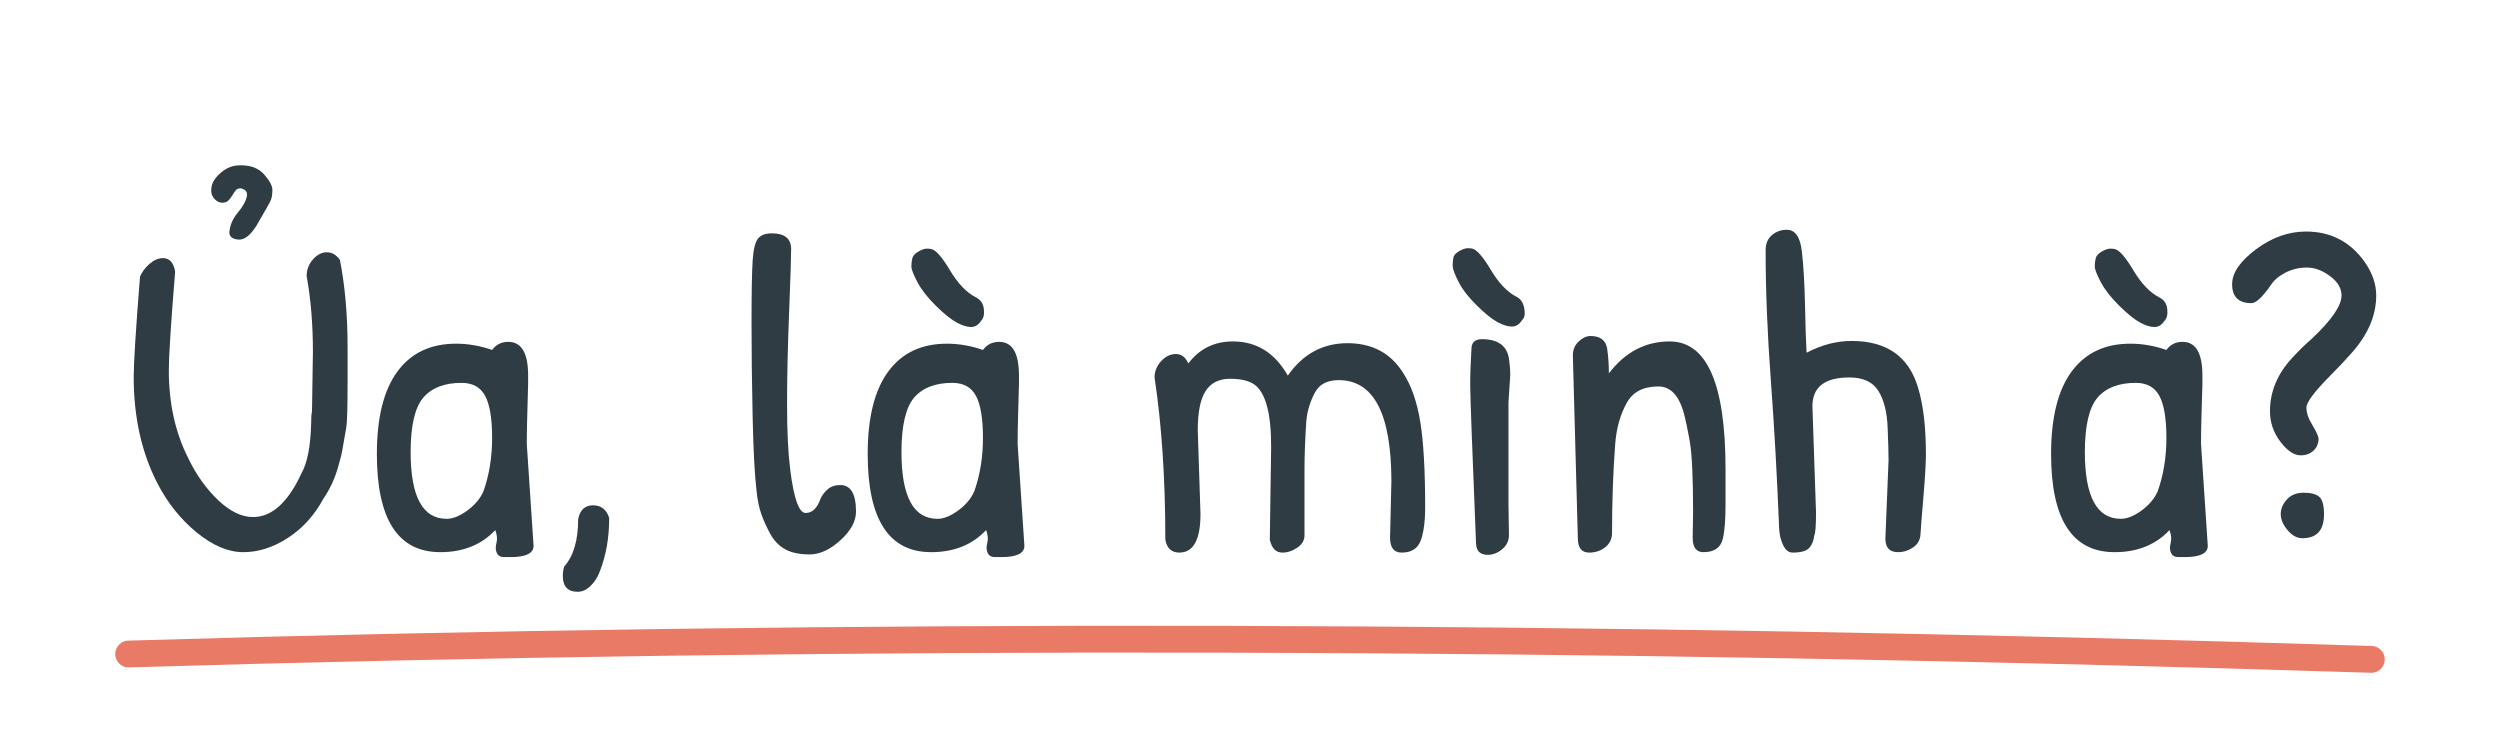
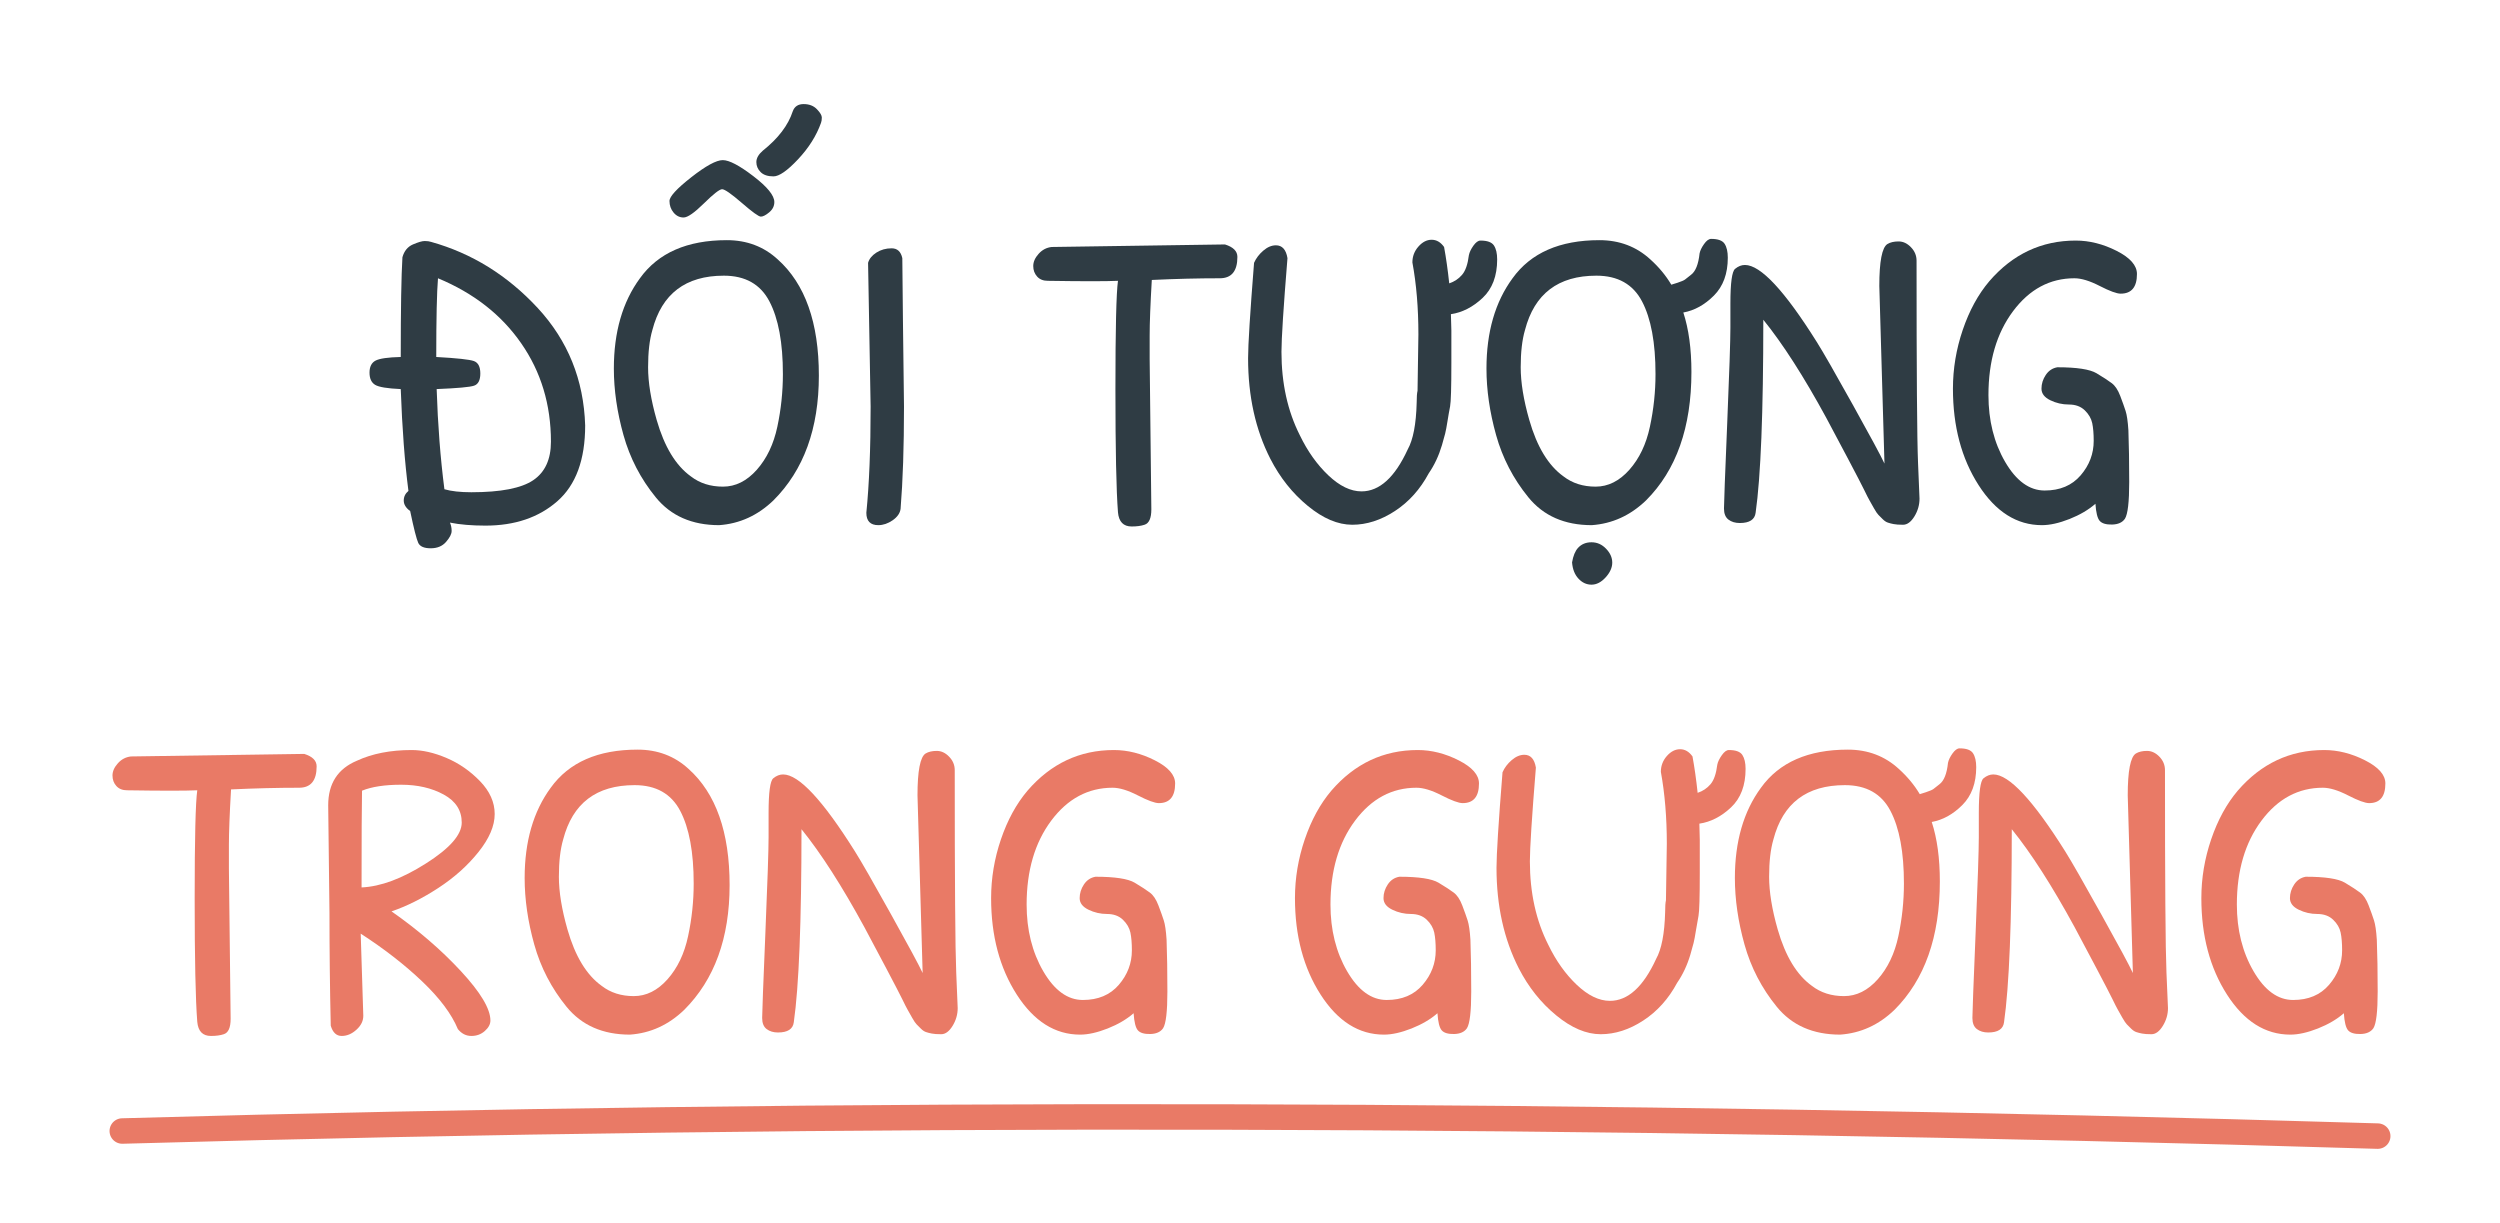
- <svg xmlns="http://www.w3.org/2000/svg" viewBox="0 0 466.35 140" role="img" aria-label="Ủa, là mình à?">
-   <path d="M45.02 30.84Q47.79 30.84 49.3 32.57Q50.81 34.29 50.81 35.42Q50.81 36.56 50.56 37.23Q50.31 37.9 47.79 42.18Q46.19 44.7 44.6 44.7Q44.18 44.7 43.67 44.54Q42.58 44.12 42.83 42.94Q43.08 41.18 44.39 39.62Q45.69 38.07 46.02 36.77Q46.36 35.46 44.93 35.13Q44.26 35.13 43.97 35.51Q43.67 35.88 43.38 36.39Q43.08 36.89 42.66 37.35Q42.24 37.82 41.45 37.82Q40.65 37.82 39.89 36.98Q39.22 36.14 39.47 34.79Q39.72 33.45 41.28 32.15Q42.83 30.84 44.76 30.84Q44.85 30.84 45.02 30.84ZM63.41 48.48Q64.84 55.79 64.84 64.86V71.25Q64.84 78.47 64.59 79.77Q64.34 81.08 64.08 82.67Q63.83 84.27 63.62 85.11Q63.41 85.95 62.99 87.38Q62.07 90.48 60.39 92.92Q57.87 97.62 53.75 100.31Q49.64 103.0 45.39 103.0Q41.15 103.0 36.66 99.3Q32.16 95.61 29.31 90.06Q24.94 81.5 24.94 70.32Q24.94 66.38 26.12 51.59Q26.7 50.25 27.92 49.2Q29.14 48.15 30.4 48.15Q32.25 48.15 32.67 50.67Q31.49 65.2 31.49 69.06Q31.49 78.3 35.1 85.44Q37.37 90.15 40.69 93.3Q44.01 96.45 47.2 96.45Q52.49 96.45 56.27 88.22Q57.87 85.36 58.04 79.06Q58.04 77.38 58.2 76.71L58.37 65.62Q58.37 57.89 57.2 51.51Q57.2 49.74 58.37 48.4Q59.55 47.06 60.98 47.06Q62.4 47.06 63.41 48.48Z" fill="#2F3C44" />
-   <path d="M94.83 63.77Q98.52 63.77 98.52 70.07Q98.52 70.74 98.52 71.5L98.36 77.38Q98.27 80.15 98.27 82.84L99.53 101.82Q99.53 103.92 95.25 103.92Q95.0 103.92 94.03 103.92Q93.06 103.92 92.69 103.17Q92.31 102.41 92.6 101.32Q92.9 100.23 92.39 98.88Q88.53 103.0 82.14 103.0Q70.3 103.0 70.3 84.69Q70.3 74.52 74.12 69.32Q77.94 64.11 85.08 64.11Q88.44 64.11 91.8 65.28Q92.9 63.77 94.83 63.77ZM86.09 71.42Q81.3 71.42 78.95 74.19Q76.6 76.96 76.6 84.35Q76.6 96.78 83.32 96.78Q85.08 96.78 87.23 95.19Q89.37 93.59 90.21 91.58Q91.8 87.04 91.8 81.66Q91.8 76.29 90.5 73.85Q89.2 71.42 86.09 71.42Z" fill="#2F3C44" />
-   <path d="M113.64 96.62Q113.64 102.16 111.88 106.61Q111.29 108.21 110.16 109.3Q109.02 110.39 107.76 110.39Q104.99 110.39 104.99 107.45Q104.99 106.53 105.24 105.69Q107.85 102.75 107.85 96.87Q108.35 94.26 110.62 94.26Q112.89 94.26 113.64 96.62Z" fill="#2F3C44" />
-   <path d="M143.97 43.53Q147.58 43.53 147.58 46.47Q147.58 48.74 147.2 58.31Q146.82 67.89 146.82 75.45Q146.82 83.01 147.41 87.63Q148.42 95.69 150.27 95.69Q152.12 95.69 153.04 93.09Q153.46 92.08 154.38 91.28Q155.31 90.48 156.74 90.48Q159.68 90.48 159.68 95.44Q159.68 98.13 156.78 100.77Q153.88 103.42 151.02 103.42Q148.17 103.42 146.45 102.45Q144.72 101.49 143.67 99.56Q142.62 97.62 141.99 95.82Q141.36 94.01 141.11 91.41Q140.61 87.21 140.4 77.93Q140.19 68.64 140.19 60.2Q140.19 51.76 140.4 48.61Q140.61 45.46 141.41 44.49Q142.2 43.53 143.97 43.53Z" fill="#2F3C44" />
-   <path d="M183.03 59.82Q182.27 61.0 181.14 61.0Q180.0 61.0 178.45 60.16Q176.9 59.32 174.59 57.05Q172.28 54.78 171.14 52.64Q170.01 50.5 170.01 49.7Q170.01 48.9 170.18 48.19Q170.34 47.48 171.31 46.93Q172.28 46.38 172.86 46.38Q173.45 46.38 173.79 46.47Q175.05 46.8 177.23 50.46Q179.42 54.11 182.02 55.46Q183.36 56.13 183.53 57.64Q183.7 59.15 183.03 59.82ZM186.39 63.77Q190.08 63.77 190.08 70.07Q190.08 70.74 190.08 71.5L189.92 77.38Q189.83 80.15 189.83 82.84L191.09 101.82Q191.09 103.92 186.81 103.92Q186.56 103.92 185.59 103.92Q184.62 103.92 184.25 103.17Q183.87 102.41 184.16 101.32Q184.46 100.23 183.95 98.88Q180.09 103.0 173.7 103.0Q161.86 103.0 161.86 84.69Q161.86 74.52 165.68 69.32Q169.5 64.11 176.64 64.11Q180.0 64.11 183.36 65.28Q184.46 63.77 186.39 63.77ZM177.65 71.42Q172.86 71.42 170.51 74.19Q168.16 76.96 168.16 84.35Q168.16 96.78 174.88 96.78Q176.64 96.78 178.79 95.19Q180.93 93.59 181.77 91.58Q183.36 87.04 183.36 81.66Q183.36 76.29 182.06 73.85Q180.76 71.42 177.65 71.42Z" fill="#2F3C44" />
-   <path d="M219.99 103.08Q217.8 103.08 217.38 100.65Q217.38 83.68 215.37 70.41Q215.37 68.73 216.59 67.38Q217.8 66.04 219.36 66.04Q220.91 66.04 221.67 67.8Q224.78 63.69 229.98 63.69Q236.62 63.69 240.23 70.07Q244.43 64.02 251.36 64.02Q258.29 64.02 261.74 69.57Q264.0 73.01 264.93 78.64Q265.85 84.27 265.85 94.6Q265.85 98.63 265.01 100.86Q264.17 103.08 261.48 103.08Q259.3 103.08 259.3 100.31L259.55 89.81Q259.55 70.91 249.72 70.91Q246.62 70.91 245.36 73.1Q243.93 75.7 243.68 78.56Q243.34 83.6 243.34 87.71V99.89Q243.34 101.24 242.0 102.16Q240.65 103.08 239.22 103.08Q237.38 103.08 236.87 100.65L237.12 83.26Q237.12 74.02 234.02 71.75Q232.5 70.66 229.44 70.66Q226.37 70.66 224.9 72.93Q223.43 75.2 223.43 80.24L223.94 95.86Q223.94 103.08 219.99 103.08Z" fill="#2F3C44" />
-   <path d="M282.9 55.37Q284.42 56.13 284.42 58.56Q284.42 59.24 283.91 59.74Q283.16 60.92 282.02 60.92Q280.89 60.92 279.33 60.08Q277.78 59.24 275.47 56.97Q273.16 54.7 272.07 52.56Q270.98 50.42 270.98 49.62Q270.98 48.82 271.1 48.11Q271.23 47.39 272.19 46.85Q273.16 46.3 273.75 46.3Q274.34 46.3 274.67 46.38Q275.93 46.72 278.12 50.37Q280.3 54.03 282.9 55.37ZM281.39 93.93Q281.39 93.93 281.48 99.81Q281.48 101.4 280.22 102.45Q278.96 103.5 277.53 103.5Q275.43 103.5 275.34 101.4Q274.25 74.61 274.25 71.75Q274.25 68.9 274.5 64.78Q274.67 63.27 276.44 63.27Q280.89 63.27 281.48 66.88Q281.73 68.73 281.73 69.82L281.39 75.11Z" fill="#2F3C44" />
-   <path d="M294.33 100.4 293.4 66.29Q293.4 64.7 294.5 63.69Q295.59 62.68 296.68 62.68Q299.37 62.68 299.79 64.95Q300.12 67.22 300.12 69.65Q304.66 63.69 311.46 63.69Q321.88 63.69 321.88 87.46Q321.88 89.64 321.88 94.05Q321.88 98.46 321.38 100.48Q320.79 103.0 317.76 103.0Q315.75 103.0 315.75 100.31L315.83 95.61Q315.83 85.86 315.2 82.29Q314.57 78.72 313.98 76.62Q312.56 72.09 309.36 72.09Q305.16 72.09 303.48 75.11Q301.64 78.39 301.3 82.84Q300.71 90.65 300.71 99.39Q300.71 101.07 299.45 102.08Q298.19 103.08 296.43 103.08Q294.33 103.08 294.33 100.4Z" fill="#2F3C44" />
-   <path d="M338.09 75.78 338.76 95.61Q338.76 99.3 338.43 99.89Q338.26 101.4 337.46 102.24Q336.66 103.08 334.4 103.08Q333.3 103.08 332.63 101.7Q331.96 100.31 331.88 98.55Q331.29 83.76 330.32 70.79Q329.36 57.81 329.36 46.64Q329.36 44.87 330.53 43.86Q331.71 42.86 333.3 42.86Q335.66 42.86 336.12 46.89Q336.58 50.92 336.71 56.97Q336.83 63.02 337.0 65.79Q341.2 63.6 345.4 63.6Q355.14 63.6 357.75 72.17Q359.26 77.04 359.26 84.69Q359.26 87.21 358.8 92.63Q358.34 98.04 358.25 99.64Q358.17 101.24 356.87 102.12Q355.56 103.0 354.05 103.0Q351.7 103.0 351.7 100.48L352.29 85.86Q352.29 84.02 352.12 79.73Q351.95 75.45 350.4 72.93Q348.84 70.41 344.98 70.41Q338.09 70.41 338.09 75.78Z" fill="#2F3C44" />
-   <path d="M403.78 59.82Q403.02 61.0 401.89 61.0Q400.76 61.0 399.2 60.16Q397.65 59.32 395.34 57.05Q393.03 54.78 391.89 52.64Q390.76 50.5 390.76 49.7Q390.76 48.9 390.93 48.19Q391.1 47.48 392.06 46.93Q393.03 46.38 393.62 46.38Q394.2 46.38 394.54 46.47Q395.8 46.8 397.98 50.46Q400.17 54.11 402.77 55.46Q404.12 56.13 404.28 57.64Q404.45 59.15 403.78 59.82ZM407.14 63.77Q410.84 63.77 410.84 70.07Q410.84 70.74 410.84 71.5L410.67 77.38Q410.58 80.15 410.58 82.84L411.84 101.82Q411.84 103.92 407.56 103.92Q407.31 103.92 406.34 103.92Q405.38 103.92 405.0 103.17Q404.62 102.41 404.91 101.32Q405.21 100.23 404.7 98.88Q400.84 103.0 394.46 103.0Q382.61 103.0 382.61 84.69Q382.61 74.52 386.43 69.32Q390.26 64.11 397.4 64.11Q400.76 64.11 404.12 65.28Q405.21 63.77 407.14 63.77ZM398.4 71.42Q393.62 71.42 391.26 74.19Q388.91 76.96 388.91 84.35Q388.91 96.78 395.63 96.78Q397.4 96.78 399.54 95.19Q401.68 93.59 402.52 91.58Q404.12 87.04 404.12 81.66Q404.12 76.29 402.81 73.85Q401.51 71.42 398.4 71.42Z" fill="#2F3C44" />
-   <path d="M436.79 55.12Q436.79 53.1 434.65 51.51Q432.51 49.91 430.32 49.91Q428.14 49.91 426.29 50.88Q424.44 51.84 423.6 53.19Q421.25 56.55 419.99 56.55Q416.38 56.55 416.38 53.02Q416.38 49.83 420.83 46.51Q425.28 43.19 430.16 43.19Q437.04 43.19 441.08 48.82Q443.26 51.93 443.26 55.12Q443.26 60.66 438.72 65.79Q436.79 67.97 434.86 69.9Q430.24 74.52 430.24 76.04Q430.24 77.55 431.42 79.4Q432.51 81.24 432.51 81.92Q432.51 82.59 432.09 83.43Q431.08 84.94 429.19 84.94Q427.3 84.94 425.37 82.38Q423.44 79.82 423.44 76.71Q423.44 71.25 427.55 66.8Q429.48 64.7 431.16 63.27Q436.79 57.98 436.79 55.12ZM433.52 95.94Q433.52 100.4 429.48 100.4Q427.97 100.4 426.71 98.88Q425.45 97.37 425.45 95.9Q425.45 94.43 426.59 93.17Q427.72 91.91 429.74 91.91Q431.75 91.91 432.63 92.67Q433.52 93.42 433.52 95.94Z" fill="#2F3C44" />
-   <path d="M24 122 Q223.85 116 442.35 123" fill="none" stroke="#E97A66" stroke-width="5" stroke-linecap="round" />
+ <svg xmlns="http://www.w3.org/2000/svg" viewBox="0 0 490.71 240" role="img" aria-label="ĐỐI TƯỢNG TRONG GƯƠNG">
+   <path d="M95.29 103.17Q91.26 103.17 88.32 102.58Q88.65 103.34 88.65 104.22Q88.65 105.1 87.56 106.36Q86.47 107.62 84.54 107.62Q82.61 107.62 82.1 106.57Q81.6 105.52 80.51 100.31Q79.25 99.39 79.25 98.25Q79.25 97.12 80.17 96.36Q79.08 87.96 78.66 76.37Q74.71 76.2 73.62 75.53Q72.53 74.86 72.53 73.14Q72.53 71.42 73.7 70.79Q74.88 70.16 78.66 70.07Q78.66 55.88 78.99 50.5Q79.5 48.65 81.05 47.98Q82.61 47.31 83.36 47.31Q84.12 47.31 84.62 47.48Q96.63 50.84 105.54 60.45Q114.44 70.07 114.86 83.51Q114.86 93.59 109.4 98.38Q103.94 103.17 95.29 103.17ZM85.71 76.37Q86.05 86.87 87.23 96.03Q89.24 96.62 92.52 96.62Q101.17 96.62 104.66 94.26Q108.14 91.91 108.14 86.7Q108.14 75.78 102.3 67.38Q96.47 58.98 85.97 54.62Q85.63 58.73 85.63 70.07Q91.76 70.41 93.02 70.87Q94.28 71.33 94.28 73.31Q94.28 75.28 93.06 75.7Q91.85 76.12 85.71 76.37Z" fill="#2F3C44" />
+   <path d="M155.6 21.86Q156.11 20.43 157.74 20.43Q159.38 20.43 160.35 21.44Q161.31 22.44 161.31 23.07Q161.31 23.7 161.15 24.12Q159.8 27.9 156.65 31.26Q153.5 34.62 151.82 34.62Q150.14 34.62 149.3 33.78Q148.46 32.94 148.46 31.81Q148.46 30.68 149.72 29.58Q154.26 25.97 155.6 21.86ZM151.99 39.66Q151.99 40.84 150.98 41.68Q149.97 42.52 149.34 42.52Q148.71 42.52 145.61 39.83Q142.5 37.14 141.74 37.14Q140.99 37.14 138.17 39.92Q135.36 42.69 134.18 42.69Q133.01 42.69 132.21 41.72Q131.41 40.76 131.41 39.45Q131.41 38.15 135.69 34.79Q139.98 31.43 141.87 31.43Q143.76 31.43 147.87 34.58Q151.99 37.73 151.99 39.66ZM142.67 47.14Q148.55 47.14 152.66 50.92Q160.73 58.14 160.73 73.73Q160.73 89.31 151.82 98.21Q147.2 102.66 141.15 103.08Q133.17 103.08 128.72 97.62Q124.27 92.16 122.38 85.4Q120.49 78.64 120.49 72.34Q120.49 61.59 125.61 54.62Q130.99 47.14 142.67 47.14ZM142.08 54.11Q130.82 54.11 128.05 64.78Q127.21 67.64 127.21 72.09Q127.21 76.54 128.89 82.42Q131.16 90.32 135.61 93.51Q138.21 95.52 141.91 95.52Q145.61 95.52 148.55 92.21Q151.49 88.89 152.58 83.76Q153.67 78.64 153.67 73.43Q153.67 64.19 151.02 59.15Q148.38 54.11 142.08 54.11Z" fill="#2F3C44" />
+   <path d="M177.11 50.67Q177.19 60.41 177.44 79.82Q177.44 91.66 176.77 99.89Q176.6 101.15 175.22 102.12Q173.83 103.08 172.4 103.08Q170.05 103.08 170.05 100.65Q170.89 92.25 170.89 79.82L170.39 51.59Q170.72 50.42 172.02 49.58Q173.33 48.74 175.01 48.74Q176.69 48.74 177.11 50.67Z" fill="#2F3C44" />
+   <path d="M206.42 48.48 240.44 47.98Q242.88 48.74 242.88 50.42Q242.88 54.62 239.43 54.62Q233.13 54.62 226.08 54.95Q225.66 62.18 225.66 65.83Q225.66 69.48 225.66 70.49L225.99 99.98Q225.99 102.58 224.65 103.0Q223.64 103.34 222.13 103.34Q219.69 103.34 219.44 100.56Q218.94 94.1 218.94 76.41Q218.94 58.73 219.44 55.12Q217.68 55.2 214.23 55.2Q210.79 55.2 205.67 55.12Q204.32 55.12 203.57 54.28Q202.81 53.44 202.81 52.22Q202.81 51.0 203.86 49.83Q204.91 48.65 206.42 48.48Z" fill="#2F3C44" />
+   <path d="M283.45 48.48Q284.04 51.68 284.46 55.62Q285.97 55.12 286.98 53.94Q287.99 52.77 288.32 50.08Q288.49 49.24 289.2 48.23Q289.92 47.22 290.59 47.22Q292.61 47.22 293.24 48.19Q293.87 49.16 293.87 50.92Q293.87 55.79 291.01 58.48Q288.15 61.17 284.79 61.67L284.88 64.86V71.25Q284.88 78.47 284.63 79.77Q284.37 81.08 284.12 82.67Q283.87 84.27 283.66 85.11Q283.45 85.95 283.03 87.38Q282.11 90.48 280.43 92.92Q277.91 97.62 273.79 100.31Q269.67 103.0 265.43 103.0Q261.19 103.0 256.7 99.3Q252.2 95.61 249.35 90.06Q244.98 81.5 244.98 70.32Q244.98 66.38 246.15 51.59Q246.74 50.25 247.96 49.2Q249.18 48.15 250.44 48.15Q252.29 48.15 252.71 50.67Q251.53 65.2 251.53 69.06Q251.53 78.3 255.14 85.44Q257.41 90.15 260.73 93.3Q264.05 96.45 267.24 96.45Q272.53 96.45 276.31 88.22Q277.91 85.36 278.07 79.06Q278.07 77.38 278.24 76.71L278.41 65.62Q278.41 57.89 277.23 51.51Q277.23 49.74 278.41 48.4Q279.59 47.06 281.01 47.06Q282.44 47.06 283.45 48.48Z" fill="#2F3C44" />
+   <path d="M339.14 50.58Q339.14 55.29 336.41 58.02Q333.68 60.75 330.41 61.34Q332.0 66.21 332.0 73.01Q332.0 89.31 323.1 98.21Q318.48 102.66 312.43 103.08Q304.45 103.08 300.0 97.62Q295.55 92.16 293.66 85.4Q291.77 78.64 291.77 72.34Q291.77 61.59 296.89 54.62Q302.27 47.14 313.94 47.14Q319.82 47.14 323.94 50.92Q326.46 53.19 328.05 55.88Q328.14 55.88 329.27 55.5Q330.41 55.12 330.74 54.87Q331.08 54.62 331.92 53.94Q333.26 52.94 333.6 49.74Q333.77 48.9 334.48 47.9Q335.19 46.89 335.87 46.89Q337.88 46.89 338.51 47.85Q339.14 48.82 339.14 50.58ZM324.95 73.43Q324.95 64.19 322.3 59.15Q319.65 54.11 313.35 54.11Q302.1 54.11 299.33 64.78Q298.49 67.64 298.49 72.09Q298.49 76.54 300.17 82.42Q302.43 90.32 306.89 93.51Q309.49 95.52 313.19 95.52Q316.88 95.52 319.82 92.21Q322.76 88.89 323.85 83.76Q324.95 78.64 324.95 73.43ZM308.57 110.39Q308.9 108.46 309.74 107.54Q310.75 106.44 312.39 106.44Q314.03 106.44 315.24 107.7Q316.46 108.96 316.46 110.43Q316.46 111.9 315.16 113.33Q313.86 114.76 312.39 114.76Q310.92 114.76 309.83 113.58Q308.73 112.41 308.57 110.39Z" fill="#2F3C44" />
+   <path d="M376.19 51.17Q376.19 84.02 376.48 90.86Q376.77 97.71 376.77 97.88Q376.77 99.72 375.77 101.36Q374.76 103.0 373.54 103.0Q372.32 103.0 371.69 102.87Q371.06 102.75 370.56 102.58Q370.05 102.41 369.55 101.91L368.71 101.07Q368.37 100.73 367.83 99.77Q367.28 98.8 366.95 98.21Q366.61 97.62 365.9 96.15Q365.18 94.68 362.79 90.15Q360.39 85.61 358.46 82.0Q351.83 69.82 346.11 62.76Q346.11 90.06 344.6 100.65Q344.35 102.66 341.49 102.66Q340.15 102.66 339.27 101.99Q338.39 101.32 338.39 99.81Q338.39 98.3 339.02 83.18Q339.65 68.06 339.65 64.32Q339.65 60.58 339.65 59.57Q339.65 53.52 340.57 52.77Q341.49 52.01 342.5 52.01Q347.12 52.01 356.61 67.13Q358.46 70.07 363.67 79.44Q368.88 88.8 369.89 90.99L368.88 56.13Q368.88 48.9 370.47 47.9Q371.31 47.39 372.66 47.39Q374.0 47.39 375.09 48.53Q376.19 49.66 376.19 51.17Z" fill="#2F3C44" />
+   <path d="M407.43 47.22Q411.47 47.22 415.46 49.24Q419.45 51.26 419.45 53.78Q419.45 57.64 416.25 57.64Q415.08 57.64 412.14 56.13Q409.2 54.62 407.18 54.62Q399.96 54.62 395.13 61.08Q390.3 67.55 390.3 77.55Q390.3 85.02 393.57 90.65Q396.85 96.28 401.34 96.28Q405.84 96.28 408.4 93.3Q410.96 90.32 410.96 86.54Q410.96 84.44 410.67 83.05Q410.37 81.66 409.2 80.53Q408.02 79.4 406.09 79.4Q404.16 79.4 402.44 78.56Q400.71 77.72 400.71 76.29Q400.71 74.86 401.55 73.6Q402.39 72.34 403.82 72.09Q409.53 72.09 411.51 73.26Q413.48 74.44 414.49 75.2Q415.5 75.95 416.17 77.72Q416.84 79.48 417.22 80.66Q417.6 81.83 417.77 84.44Q417.93 88.8 417.93 94.64Q417.93 100.48 417.09 101.82Q416.34 102.92 414.57 102.96Q412.81 103.0 412.14 102.24Q411.47 101.49 411.3 98.88Q409.28 100.65 406.22 101.87Q403.15 103.08 400.8 103.08Q393.41 103.08 388.37 95.23Q383.33 87.38 383.33 76.29Q383.33 70.41 385.26 64.74Q387.19 59.07 390.47 55.2Q397.35 47.22 407.43 47.22Z" fill="#2F3C44" />
+   <path d="M25.7 148.48 59.72 147.98Q62.15 148.74 62.15 150.42Q62.15 154.62 58.71 154.62Q52.41 154.62 45.35 154.95Q44.93 162.18 44.93 165.83Q44.93 169.48 44.93 170.49L45.27 199.98Q45.27 202.58 43.92 203.0Q42.92 203.34 41.4 203.34Q38.97 203.34 38.72 200.56Q38.21 194.1 38.21 176.41Q38.21 158.73 38.72 155.12Q36.95 155.2 33.51 155.2Q30.06 155.2 24.94 155.12Q23.6 155.12 22.84 154.28Q22.08 153.44 22.08 152.22Q22.08 151.0 23.13 149.83Q24.18 148.65 25.7 148.48Z" fill="#E97A66" />
+   <path d="M64.92 201.32Q64.67 190.23 64.67 179.23L64.42 158.06Q64.42 151.68 70.05 149.32Q74.58 147.22 80.8 147.22Q83.99 147.22 87.65 148.78Q91.3 150.33 94.2 153.31Q97.1 156.3 97.1 159.78Q97.1 163.27 93.9 167.26Q90.71 171.25 86.01 174.31Q81.3 177.38 76.85 178.89Q84.66 184.35 90.46 190.61Q96.26 196.87 96.26 200.31Q96.26 201.4 95.16 202.37Q94.07 203.34 92.52 203.34Q90.96 203.34 89.87 201.99Q88.02 197.54 82.86 192.63Q77.69 187.71 70.8 183.26L71.31 199.39Q71.31 200.9 69.96 202.12Q68.62 203.34 67.07 203.34Q65.51 203.34 64.92 201.32ZM71.06 155.2Q70.97 159.49 70.97 174.19Q76.6 173.94 83.61 169.48Q90.63 165.03 90.63 161.46Q90.63 157.89 87.1 155.96Q83.57 154.03 78.74 154.03Q73.91 154.03 71.06 155.2Z" fill="#E97A66" />
+   <path d="M125.15 147.14Q131.03 147.14 135.15 150.92Q143.21 158.14 143.21 173.73Q143.21 189.31 134.31 198.21Q129.69 202.66 123.64 203.08Q115.66 203.08 111.21 197.62Q106.76 192.16 104.87 185.4Q102.98 178.64 102.98 172.34Q102.98 161.59 108.1 154.62Q113.48 147.14 125.15 147.14ZM124.56 154.11Q113.31 154.11 110.54 164.78Q109.7 167.64 109.7 172.09Q109.7 176.54 111.38 182.42Q113.64 190.32 118.1 193.51Q120.7 195.52 124.4 195.52Q128.09 195.52 131.03 192.21Q133.97 188.89 135.06 183.76Q136.16 178.64 136.16 173.43Q136.16 164.19 133.51 159.15Q130.86 154.11 124.56 154.11Z" fill="#E97A66" />
+   <path d="M187.4 151.17Q187.4 184.02 187.69 190.86Q187.98 197.71 187.98 197.88Q187.98 199.72 186.98 201.36Q185.97 203.0 184.75 203.0Q183.53 203.0 182.9 202.87Q182.27 202.75 181.77 202.58Q181.26 202.41 180.76 201.91L179.92 201.07Q179.58 200.73 179.04 199.77Q178.49 198.8 178.16 198.21Q177.82 197.62 177.11 196.15Q176.39 194.68 174.0 190.15Q171.6 185.61 169.67 182.0Q163.04 169.82 157.32 162.76Q157.32 190.06 155.81 200.65Q155.56 202.66 152.7 202.66Q151.36 202.66 150.48 201.99Q149.6 201.32 149.6 199.81Q149.6 198.3 150.23 183.18Q150.86 168.06 150.86 164.32Q150.86 160.58 150.86 159.57Q150.86 153.52 151.78 152.77Q152.7 152.01 153.71 152.01Q158.33 152.01 167.82 167.13Q169.67 170.07 174.88 179.44Q180.09 188.8 181.1 190.99L180.09 156.13Q180.09 148.9 181.68 147.9Q182.52 147.39 183.87 147.39Q185.21 147.39 186.3 148.53Q187.4 149.66 187.4 151.17Z" fill="#E97A66" />
+   <path d="M218.64 147.22Q222.68 147.22 226.67 149.24Q230.66 151.26 230.66 153.78Q230.66 157.64 227.46 157.64Q226.29 157.64 223.35 156.13Q220.41 154.62 218.39 154.62Q211.17 154.62 206.34 161.08Q201.51 167.55 201.51 177.55Q201.51 185.02 204.78 190.65Q208.06 196.28 212.55 196.28Q217.05 196.28 219.61 193.3Q222.17 190.32 222.17 186.54Q222.17 184.44 221.88 183.05Q221.58 181.66 220.41 180.53Q219.23 179.4 217.3 179.4Q215.37 179.4 213.65 178.56Q211.92 177.72 211.92 176.29Q211.92 174.86 212.76 173.6Q213.6 172.34 215.03 172.09Q220.74 172.09 222.72 173.26Q224.69 174.44 225.7 175.2Q226.71 175.95 227.38 177.72Q228.05 179.48 228.43 180.66Q228.81 181.83 228.98 184.44Q229.14 188.8 229.14 194.64Q229.14 200.48 228.3 201.82Q227.55 202.92 225.78 202.96Q224.02 203.0 223.35 202.24Q222.68 201.49 222.51 198.88Q220.49 200.65 217.43 201.87Q214.36 203.08 212.01 203.08Q204.62 203.08 199.58 195.23Q194.54 187.38 194.54 176.29Q194.54 170.41 196.47 164.74Q198.4 159.07 201.68 155.2Q208.56 147.22 218.64 147.22Z" fill="#E97A66" />
+   <path d="M278.28 147.22Q282.32 147.22 286.31 149.24Q290.3 151.26 290.3 153.78Q290.3 157.64 287.1 157.64Q285.93 157.64 282.99 156.13Q280.05 154.62 278.03 154.62Q270.81 154.62 265.98 161.08Q261.15 167.55 261.15 177.55Q261.15 185.02 264.42 190.65Q267.7 196.28 272.19 196.28Q276.69 196.28 279.25 193.3Q281.81 190.32 281.81 186.54Q281.81 184.44 281.52 183.05Q281.22 181.66 280.05 180.53Q278.87 179.4 276.94 179.4Q275.01 179.4 273.29 178.56Q271.56 177.72 271.56 176.29Q271.56 174.86 272.4 173.6Q273.24 172.34 274.67 172.09Q280.38 172.09 282.36 173.26Q284.33 174.44 285.34 175.2Q286.35 175.95 287.02 177.72Q287.69 179.48 288.07 180.66Q288.45 181.83 288.62 184.44Q288.78 188.8 288.78 194.64Q288.78 200.48 287.94 201.82Q287.19 202.92 285.42 202.96Q283.66 203.0 282.99 202.24Q282.32 201.49 282.15 198.88Q280.13 200.65 277.07 201.87Q274.0 203.08 271.65 203.08Q264.26 203.08 259.22 195.23Q254.18 187.38 254.18 176.29Q254.18 170.41 256.11 164.74Q258.04 159.07 261.32 155.2Q268.2 147.22 278.28 147.22Z" fill="#E97A66" />
+   <path d="M332.21 148.48Q332.8 151.68 333.22 155.62Q334.73 155.12 335.74 153.94Q336.75 152.77 337.08 150.08Q337.25 149.24 337.97 148.23Q338.68 147.22 339.35 147.22Q341.37 147.22 342.0 148.19Q342.63 149.16 342.63 150.92Q342.63 155.79 339.77 158.48Q336.92 161.17 333.56 161.67L333.64 164.86V171.25Q333.64 178.47 333.39 179.77Q333.14 181.08 332.88 182.67Q332.63 184.27 332.42 185.11Q332.21 185.95 331.79 187.38Q330.87 190.48 329.19 192.92Q326.67 197.62 322.55 200.31Q318.44 203.0 314.19 203.0Q309.95 203.0 305.46 199.3Q300.96 195.61 298.11 190.06Q293.74 181.5 293.74 170.32Q293.74 166.38 294.92 151.59Q295.5 150.25 296.72 149.2Q297.94 148.15 299.2 148.15Q301.05 148.15 301.47 150.67Q300.29 165.2 300.29 169.06Q300.29 178.3 303.9 185.44Q306.17 190.15 309.49 193.3Q312.81 196.45 316.0 196.45Q321.29 196.45 325.07 188.22Q326.67 185.36 326.84 179.06Q326.84 177.38 327.0 176.71L327.17 165.62Q327.17 157.89 326.0 151.51Q326.0 149.74 327.17 148.4Q328.35 147.06 329.78 147.06Q331.2 147.06 332.21 148.48Z" fill="#E97A66" />
+   <path d="M387.9 150.58Q387.9 155.29 385.17 158.02Q382.44 160.75 379.17 161.34Q380.76 166.21 380.76 173.01Q380.76 189.31 371.86 198.21Q367.24 202.66 361.19 203.08Q353.21 203.08 348.76 197.62Q344.31 192.16 342.42 185.4Q340.53 178.64 340.53 172.34Q340.53 161.59 345.65 154.62Q351.03 147.14 362.7 147.14Q368.58 147.14 372.7 150.92Q375.22 153.19 376.82 155.88Q376.9 155.88 378.03 155.5Q379.17 155.12 379.5 154.87Q379.84 154.62 380.68 153.94Q382.02 152.94 382.36 149.74Q382.53 148.9 383.24 147.9Q383.96 146.89 384.63 146.89Q386.64 146.89 387.27 147.85Q387.9 148.82 387.9 150.58ZM373.71 173.43Q373.71 164.19 371.06 159.15Q368.42 154.11 362.12 154.11Q350.86 154.11 348.09 164.78Q347.25 167.64 347.25 172.09Q347.25 176.54 348.93 182.42Q351.2 190.32 355.65 193.51Q358.25 195.52 361.95 195.52Q365.64 195.52 368.58 192.21Q371.52 188.89 372.62 183.76Q373.71 178.64 373.71 173.43Z" fill="#E97A66" />
+   <path d="M424.95 151.17Q424.95 184.02 425.24 190.86Q425.54 197.71 425.54 197.88Q425.54 199.72 424.53 201.36Q423.52 203.0 422.3 203.0Q421.08 203.0 420.45 202.87Q419.82 202.75 419.32 202.58Q418.82 202.41 418.31 201.91L417.47 201.07Q417.14 200.73 416.59 199.77Q416.04 198.8 415.71 198.21Q415.37 197.62 414.66 196.15Q413.94 194.68 411.55 190.15Q409.16 185.61 407.22 182.0Q400.59 169.82 394.88 162.76Q394.88 190.06 393.36 200.65Q393.11 202.66 390.26 202.66Q388.91 202.66 388.03 201.99Q387.15 201.32 387.15 199.81Q387.15 198.3 387.78 183.18Q388.41 168.06 388.41 164.32Q388.41 160.58 388.41 159.57Q388.41 153.52 389.33 152.77Q390.26 152.01 391.26 152.01Q395.88 152.01 405.38 167.13Q407.22 170.07 412.43 179.44Q417.64 188.8 418.65 190.99L417.64 156.13Q417.64 148.9 419.24 147.9Q420.08 147.39 421.42 147.39Q422.76 147.39 423.86 148.53Q424.95 149.66 424.95 151.17Z" fill="#E97A66" />
+   <path d="M456.2 147.22Q460.23 147.22 464.22 149.24Q468.21 151.26 468.21 153.78Q468.21 157.64 465.02 157.64Q463.84 157.64 460.9 156.13Q457.96 154.62 455.94 154.62Q448.72 154.62 443.89 161.08Q439.06 167.55 439.06 177.55Q439.06 185.02 442.34 190.65Q445.61 196.28 450.11 196.28Q454.6 196.28 457.16 193.3Q459.72 190.32 459.72 186.54Q459.72 184.44 459.43 183.05Q459.14 181.66 457.96 180.53Q456.78 179.4 454.85 179.4Q452.92 179.4 451.2 178.56Q449.48 177.72 449.48 176.29Q449.48 174.86 450.32 173.6Q451.16 172.34 452.58 172.09Q458.3 172.09 460.27 173.26Q462.24 174.44 463.25 175.2Q464.26 175.95 464.93 177.72Q465.6 179.48 465.98 180.66Q466.36 181.83 466.53 184.44Q466.7 188.8 466.7 194.64Q466.7 200.48 465.86 201.82Q465.1 202.92 463.34 202.96Q461.57 203.0 460.9 202.24Q460.23 201.49 460.06 198.88Q458.04 200.65 454.98 201.87Q451.91 203.08 449.56 203.08Q442.17 203.08 437.13 195.23Q432.09 187.38 432.09 176.29Q432.09 170.41 434.02 164.74Q435.95 159.07 439.23 155.2Q446.12 147.22 456.2 147.22Z" fill="#E97A66" />
+   <path d="M24 222 Q235.54 216 466.71 223" fill="none" stroke="#E97A66" stroke-width="5" stroke-linecap="round" />
</svg>
